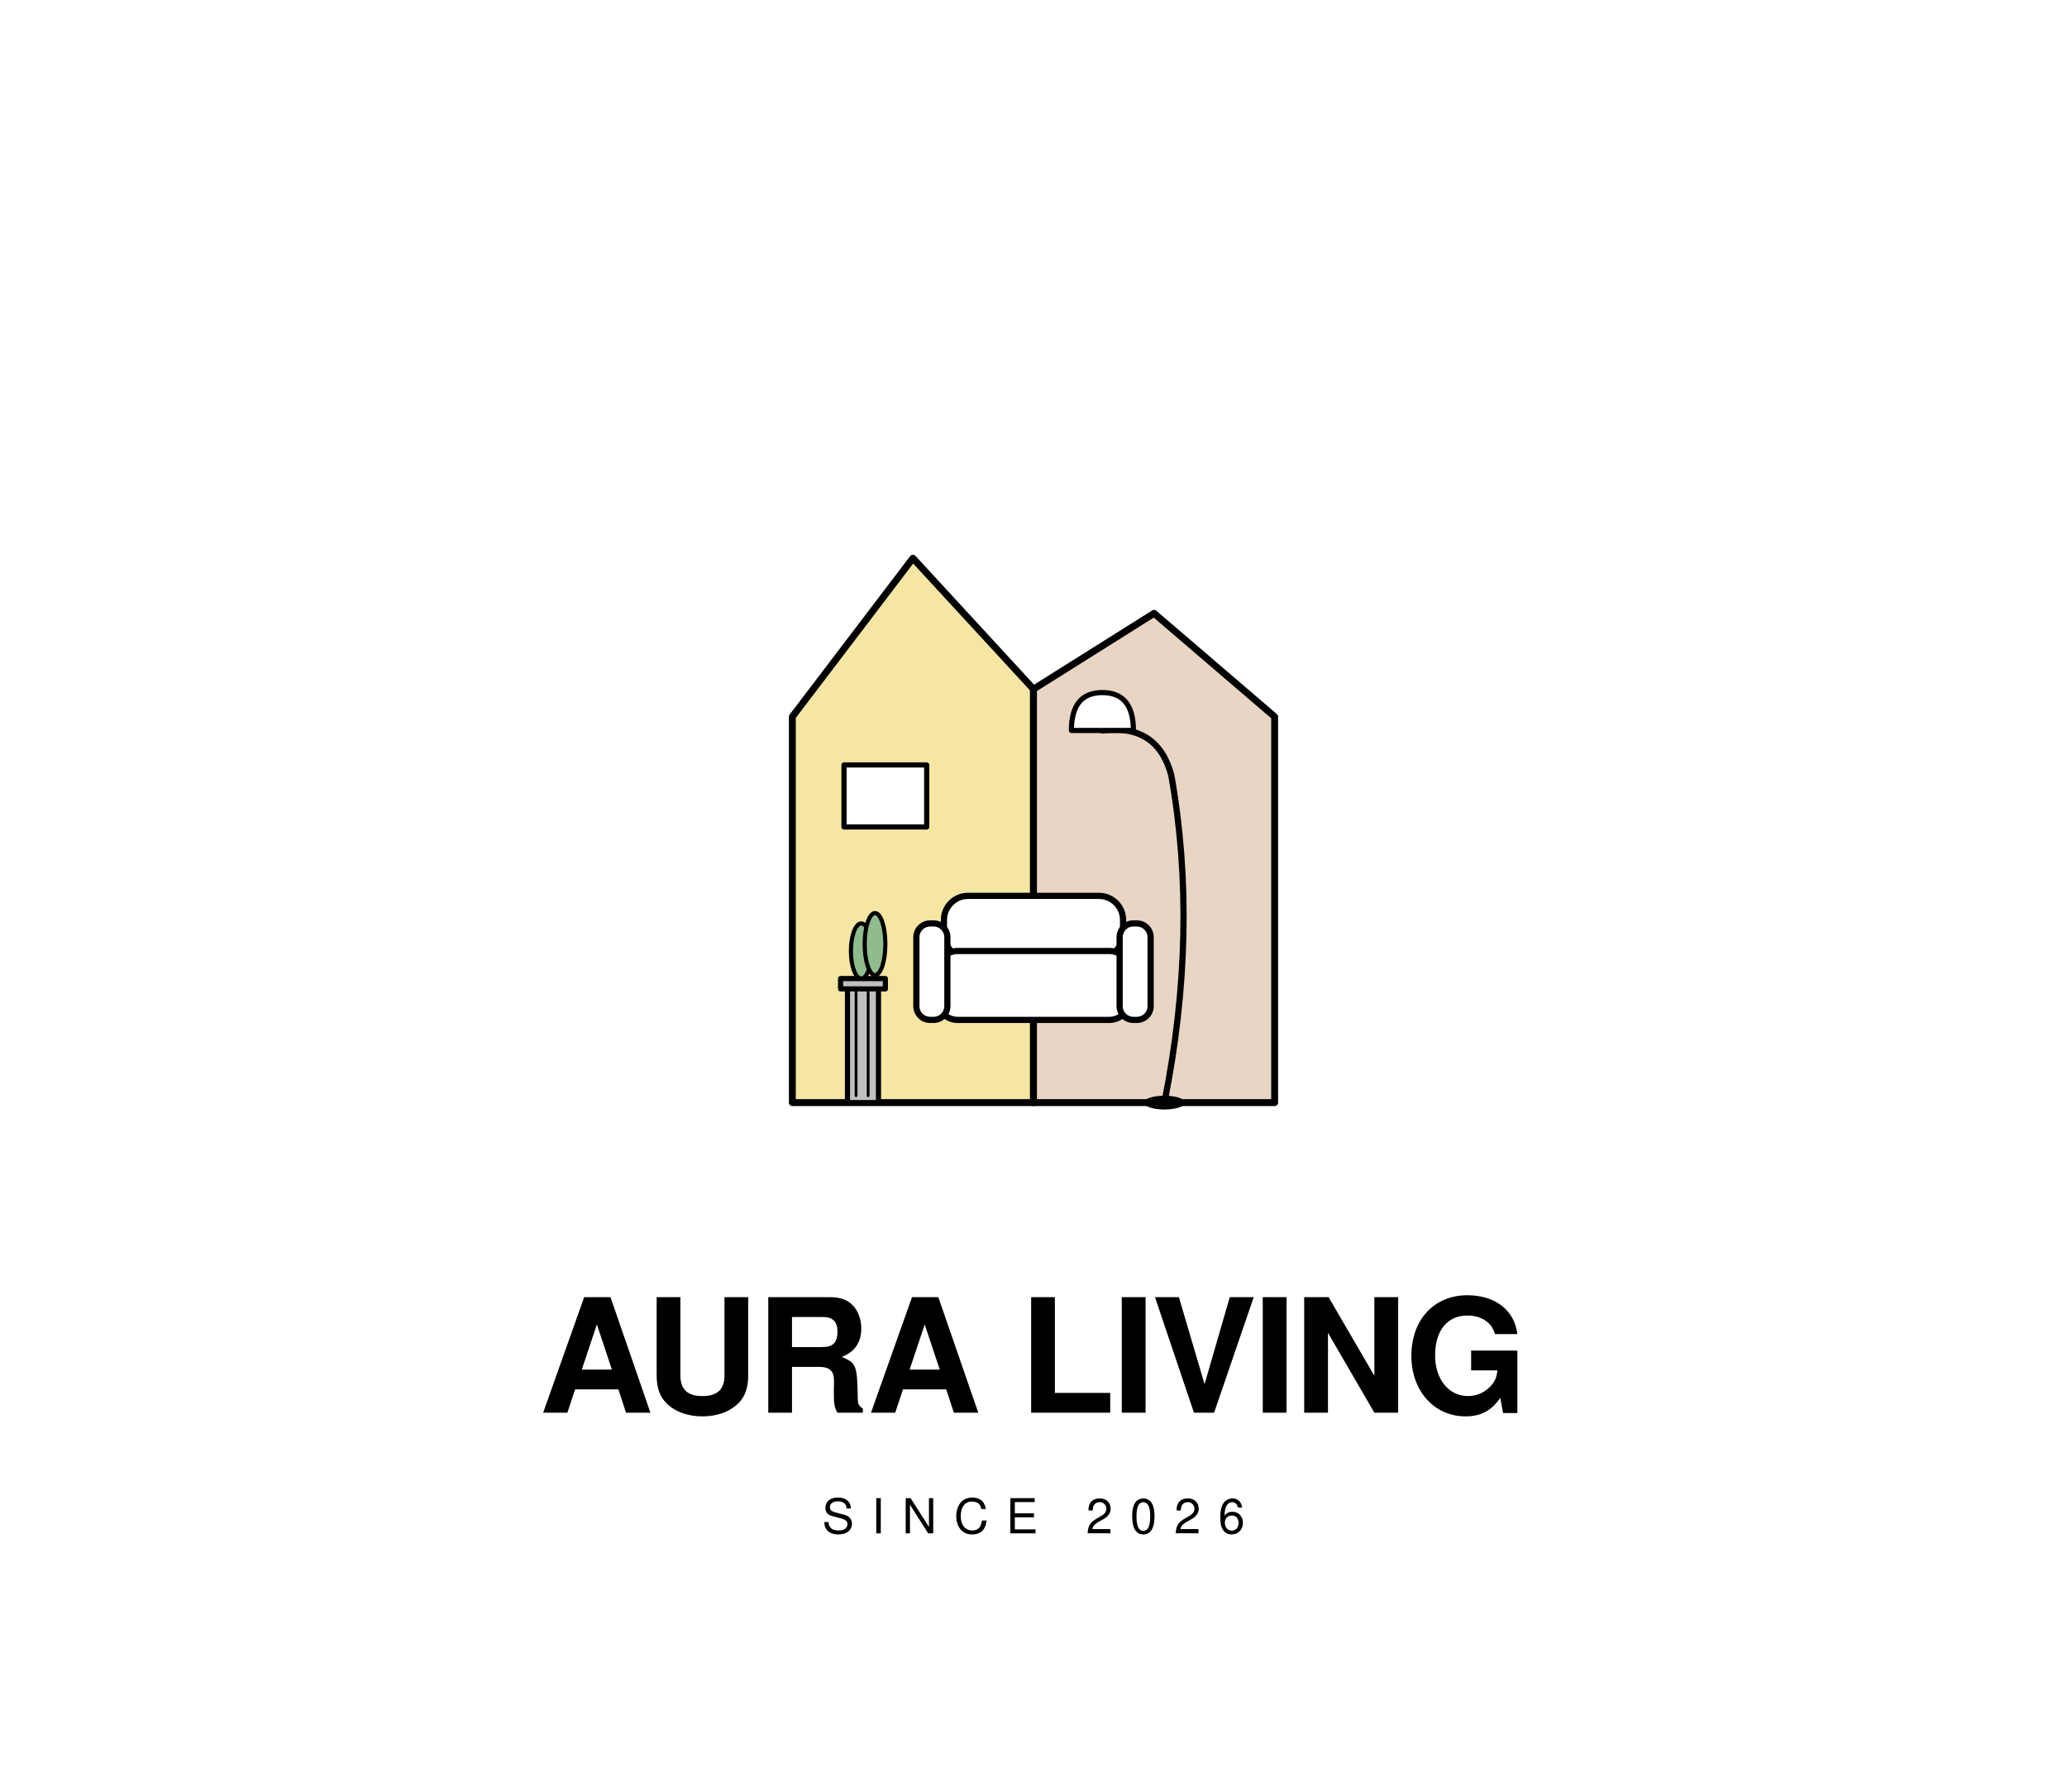
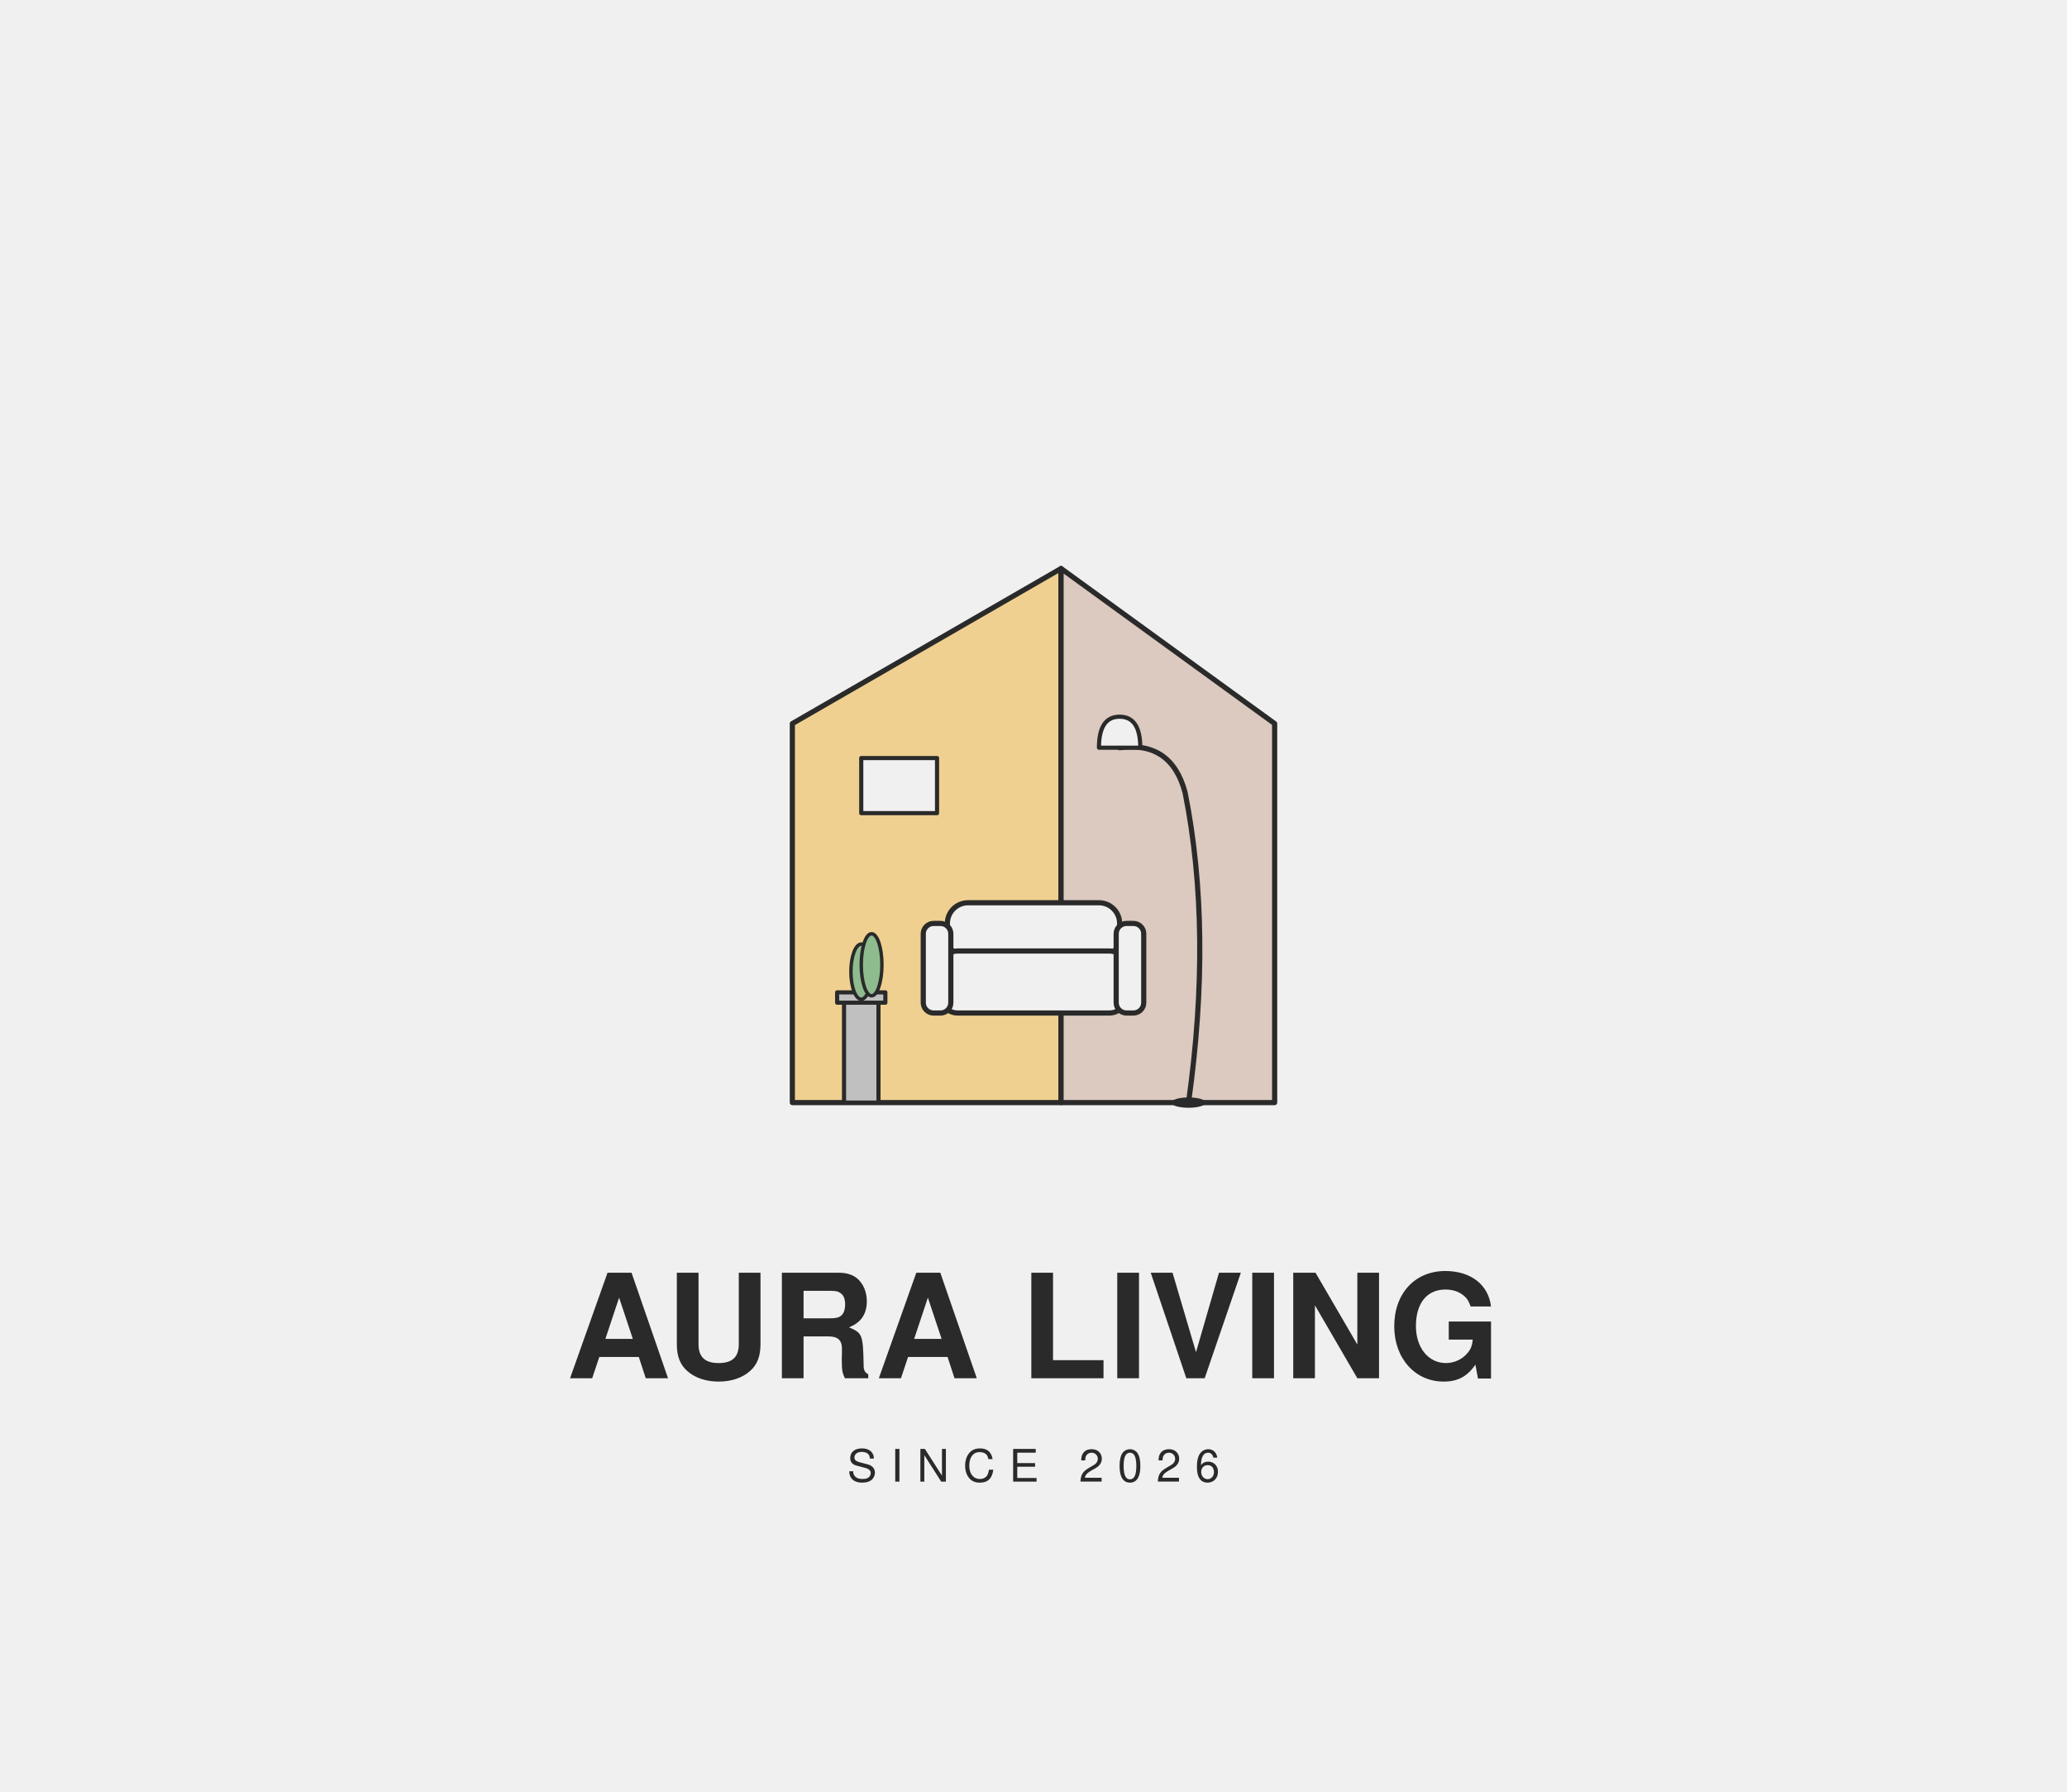
<svg xmlns="http://www.w3.org/2000/svg" viewBox="0 0 600 520" width="600" height="520">
-   <rect width="600" height="520" fill="#FFFFFF" />
-   <g transform="translate(300, 220)" stroke="#000000" stroke-linejoin="round" stroke-linecap="round">
-     <path d="M -70 100 L -70 -12 L -35 -58 L 0 -20 L 0 100 Z" fill="#F5E6A3" stroke="#000000" stroke-width="2" />
-     <path d="M 0 -20 L 35 -42 L 70 -12 L 70 100 L 0 100 Z" fill="#E8D5C4" stroke="#000000" stroke-width="2" />
-     <line x1="0" y1="-20" x2="0" y2="100" stroke="#000000" stroke-width="1.5" />
-     <line x1="-70" y1="100" x2="70" y2="100" stroke="#000000" stroke-width="1.5" />
-     <rect x="-55" y="2" width="24" height="18" fill="#FFFFFF" stroke="#000000" stroke-width="1.5" />
-     <path d="M 38 100 Q 48 50 40 5 Q 36 -10 20 -8" fill="none" stroke="#000000" stroke-width="1.8" stroke-linecap="round" />
-     <path d="M 11 -8 Q 11 -19 20 -19 Q 29 -19 29 -8 Z" fill="#FFFFFF" stroke="#000000" stroke-width="1.5" />
-     <ellipse cx="38" cy="100" rx="6" ry="2" fill="#000000" stroke="none" />
-     <rect x="-26" y="40" width="52" height="18" rx="7" fill="#FFFFFF" stroke="#000000" stroke-width="1.8" />
-     <rect x="-28" y="56" width="56" height="20" rx="6" fill="#FFFFFF" stroke="#000000" stroke-width="1.8" />
-     <rect x="-34" y="48" width="9" height="28" rx="4" fill="#FFFFFF" stroke="#000000" stroke-width="1.8" />
-     <rect x="25" y="48" width="9" height="28" rx="4" fill="#FFFFFF" stroke="#000000" stroke-width="1.8" />
-     <rect x="-54" y="66" width="9" height="34" fill="#C0C0C0" stroke="#000000" stroke-width="1.5" />
-     <line x1="-51.5" y1="68" x2="-51.5" y2="98" stroke="#000000" stroke-width="0.8" />
-     <line x1="-48" y1="68" x2="-48" y2="98" stroke="#000000" stroke-width="0.8" />
-     <rect x="-56" y="64" width="13" height="3" fill="#C0C0C0" stroke="#000000" stroke-width="1.5" />
-     <ellipse cx="-50" cy="56" rx="3" ry="8" fill="#8FBC8F" stroke="#000000" stroke-width="1.2" />
-     <ellipse cx="-46" cy="54" rx="3" ry="9" fill="#8FBC8F" stroke="#000000" stroke-width="1.2" />
+   <rect width="600" height="520" fill="#F0F0F0" />
+   <g transform="translate(300, 220)" stroke="#2A2A2A" stroke-linejoin="round" stroke-linecap="round">
+     <path d="M -70 100 L -70 -10 L 8 -55 L 8 100 Z" fill="#F0D090" stroke="#2A2A2A" stroke-width="1.5" />
+     <path d="M 8 -55 L 70 -10 L 70 100 L 8 100 Z" fill="#DCC9BF" stroke="#2A2A2A" stroke-width="1.5" />
+     <line x1="8" y1="-55" x2="8" y2="100" stroke="#2A2A2A" stroke-width="1.2" />
+     <rect x="-50" y="0" width="22" height="16" fill="#F0F0F0" stroke="#2A2A2A" stroke-width="1.2" />
+     <path d="M 45 100 Q 52 50 44 10 Q 40 -5 25 -3" fill="none" stroke="#2A2A2A" stroke-width="1.5" stroke-linecap="round" />
+     <path d="M 19 -3 Q 19 -12 25 -12 Q 31 -12 31 -3 Z" fill="#F0F0F0" stroke="#2A2A2A" stroke-width="1.2" />
+     <ellipse cx="45" cy="100" rx="5" ry="1.5" fill="#2A2A2A" stroke="none" />
+     <rect x="-25" y="42" width="50" height="16" rx="6" fill="#F0F0F0" stroke="#2A2A2A" stroke-width="1.5" />
+     <rect x="-27" y="56" width="54" height="18" rx="5" fill="#F0F0F0" stroke="#2A2A2A" stroke-width="1.5" />
+     <rect x="-32" y="48" width="8" height="26" rx="3" fill="#F0F0F0" stroke="#2A2A2A" stroke-width="1.5" />
+     <rect x="24" y="48" width="8" height="26" rx="3" fill="#F0F0F0" stroke="#2A2A2A" stroke-width="1.5" />
+     <rect x="-55" y="70" width="10" height="30" fill="#C0C0C0" stroke="#2A2A2A" stroke-width="1.2" />
+     <rect x="-57" y="68" width="14" height="3" fill="#C0C0C0" stroke="#2A2A2A" stroke-width="1.2" />
+     <ellipse cx="-50" cy="62" rx="3" ry="8" fill="#8FBC8F" stroke="#2A2A2A" stroke-width="1" />
+     <ellipse cx="-47" cy="60" rx="3" ry="9" fill="#8FBC8F" stroke="#2A2A2A" stroke-width="1" />
  </g>
-   <text x="300" y="410" font-family="Montserrat, Poppins, Helvetica, Arial, sans-serif" font-size="46" font-weight="700" fill="#000000" text-anchor="middle" letter-spacing="-1">AURA LIVING</text>
-   <text x="300" y="445" font-family="Montserrat, Poppins, Helvetica, Arial, sans-serif" font-size="14" font-weight="400" fill="#000000" text-anchor="middle" letter-spacing="5">SINCE 2026</text>
+   <text x="300" y="400" font-family="Montserrat, Poppins, Helvetica, Arial, sans-serif" font-size="42" font-weight="700" fill="#2A2A2A" text-anchor="middle" letter-spacing="0">AURA LIVING</text>
+   <text x="300" y="430" font-family="Montserrat, Poppins, Helvetica, Arial, sans-serif" font-size="13" font-weight="400" fill="#2A2A2A" text-anchor="middle" letter-spacing="4">SINCE 2026</text>
</svg>
